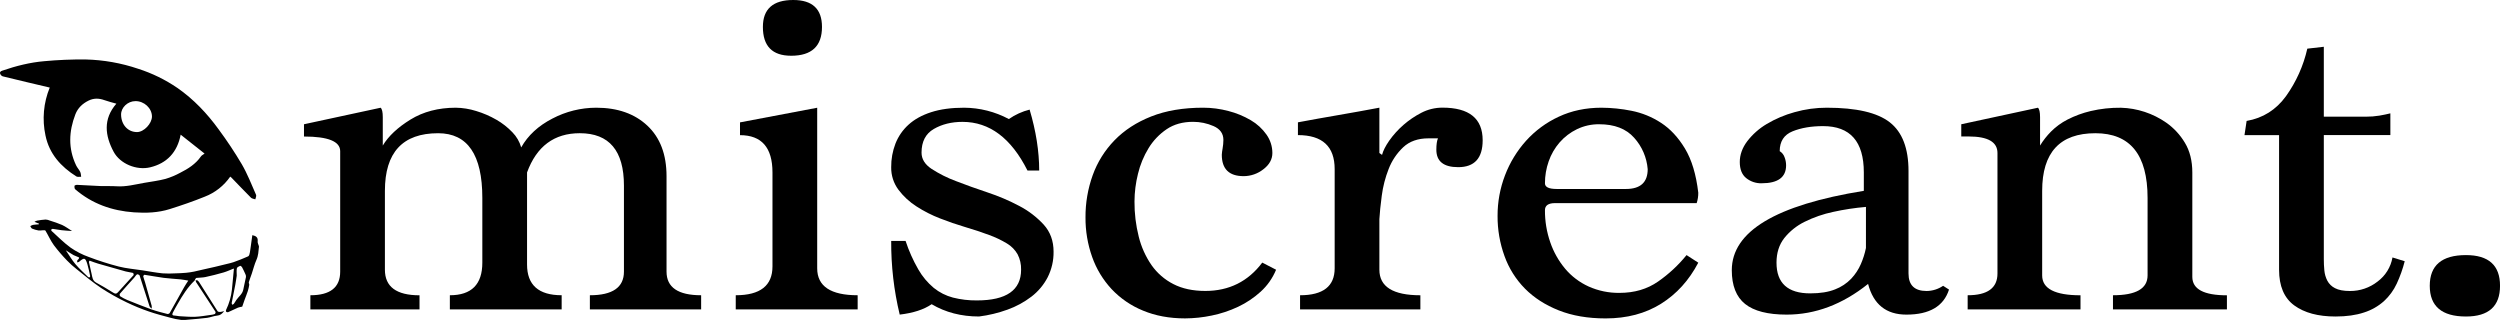
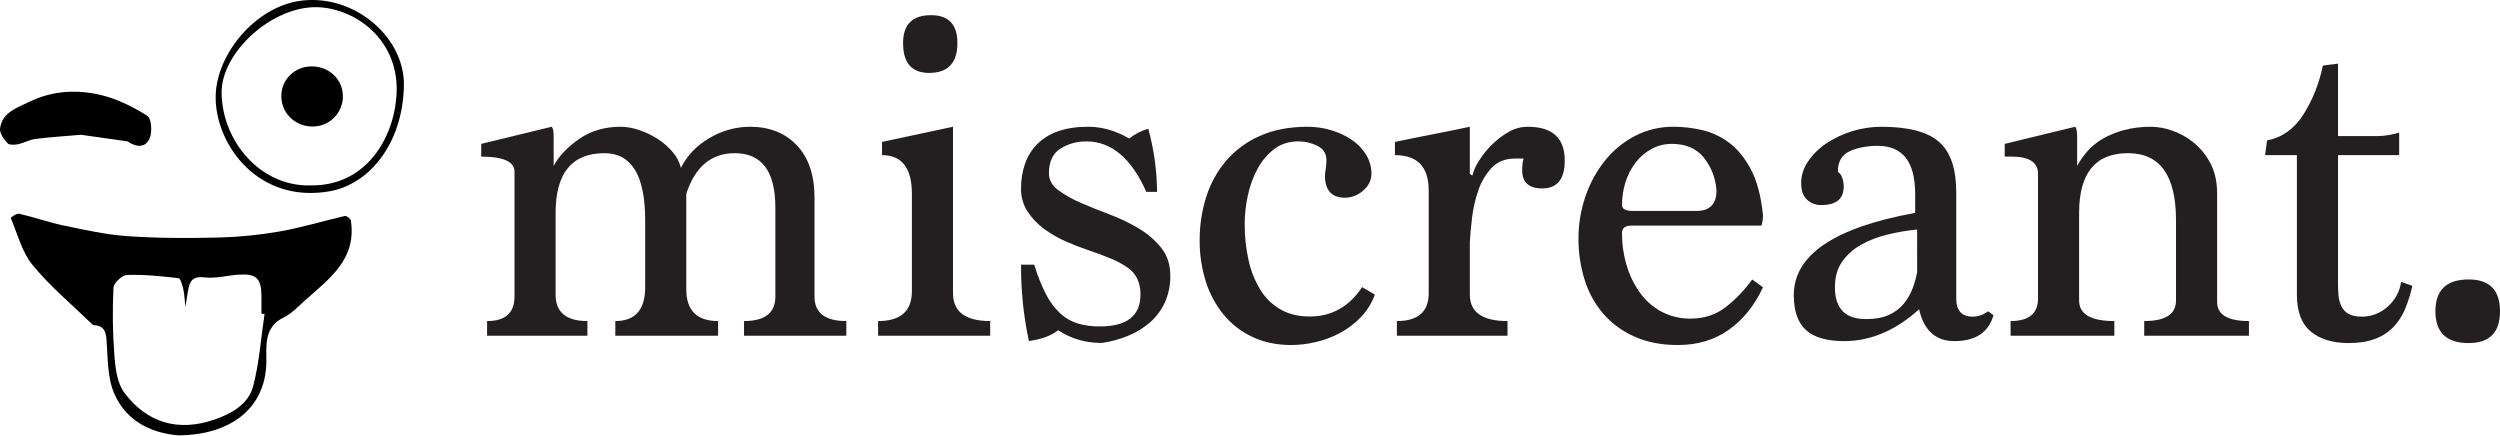
- <svg xmlns="http://www.w3.org/2000/svg" viewBox="0 0 2347.97 300.66">
-   <path d="M239.13,194.53l-22.44-17.76c-3.18,16.52-12.91,26.9-28.68,30.68-12.81,3.07-28.24-3.33-34.28-14.61-8.07-15.08-10.11-30.61,2.57-45.18-3.84-1.12-7.67-2-11.36-3.35-5.06-1.8-9.86-1.95-14.82.5-5.74,2.83-10.06,7-12.33,12.87-6.16,16-6.88,32.05.68,47.89,1,2.19,2.81,4,3.88,6.22.65,1.33.61,3,.87,4.53-1.52-.08-3.38.4-4.5-.31-14.51-9.14-25.45-21.2-29-38.47a76.11,76.11,0,0,1,4-45C79,129.08,64.26,125.62,49.56,122a4.19,4.19,0,0,1-2.39-2.4c-.62-1.7.56-2.5,2.15-3,12.8-4.39,25.89-7.7,39.35-8.84a376.79,376.79,0,0,1,38.71-1.61,166.38,166.38,0,0,1,49.41,8.75,142,142,0,0,1,36.84,18c15.3,10.64,27.92,24,38.79,39a382.78,382.78,0,0,1,21.7,32.69c5.28,9.1,9.12,19.05,13.39,28.72.48,1.09-.45,2.8-.73,4.22-1.37-.5-3.12-.62-4.05-1.55-6.23-6.21-12.29-12.6-18.41-18.92a11.83,11.83,0,0,0-1.09-.88,51.68,51.68,0,0,1-23.89,18.83c-10.78,4.38-21.82,8.16-32.92,11.66-10.9,3.44-22.26,3.85-33.57,3.06-20.62-1.45-39.36-8-55.22-21.66-.68-.59-.78-2.12-.7-3.17,0-.4,1.38-1,2.11-1,7.32.32,14.63.83,21.95,1.12,5.14.2,10.3-.12,15.43.23,8.88.61,17.34-1.68,25.93-3.2,6.7-1.18,13.51-2,20.07-3.73a71.84,71.84,0,0,0,13.81-5.75c7.46-3.77,14.5-8.18,19.42-15.28C236.38,196.15,237.8,195.53,239.13,194.53Zm-65-49.26c-7.22.07-13.47,6-13.41,12.63.09,9.54,6.4,16.49,15,16.44,6.44,0,14-8,14-14.69C189.62,151.89,182.4,145.18,174.14,145.27Z" transform="translate(-47 -50.3)" />
-   <path d="M83.25,259.94a1.88,1.88,0,0,1-.64,0c-1.09-.42-2.17-.87-3.25-1.32a10,10,0,0,1,2.37-1.09,67.18,67.18,0,0,1,8.13-1.05,11.52,11.52,0,0,1,4,1,114.34,114.34,0,0,1,11.42,4.08c3.24,1.5,6.16,3.7,9.4,5.71-3.4-.25-6.58-.39-9.74-.75-2.82-.32-5.6-.92-8.42-1.28a2.14,2.14,0,0,0-1.47.82c-.14.16.17.95.48,1.22,5.9,5.29,11.46,11.06,17.86,15.66a73.11,73.11,0,0,0,16.9,8.67,267.46,267.46,0,0,0,28.17,9c7.33,1.87,15,2.45,22.49,3.61,6.24,1,12.46,2.15,18.73,2.81a95,95,0,0,0,12.09,0c3.3-.08,6.61-.23,9.9-.52a69.72,69.72,0,0,0,7.49-1.11c3.25-.65,6.46-1.48,9.69-2.22s6.69-1.47,10-2.25c3.84-.9,7.68-1.85,11.51-2.81a58,58,0,0,0,6-1.61c4.63-1.7,9.27-3.39,13.72-5.47,1-.44,1.4-2.47,1.64-3.85.64-3.62,1-7.29,1.55-10.94.23-1.7.48-3.39.72-5.09,3.5.74,5.45,2.12,5,5.8-.18,1.39.72,2.93,1.12,4.4a1.87,1.87,0,0,1,.1.65c-.43,4.2-.56,8.37-2.38,12.4s-2.91,8.57-4.35,12.86c-.91,2.71-2,5.37-2.79,8.1-.21.72.52,1.68.39,2.46a39.92,39.92,0,0,1-1.36,5.9c-.88,2.75-2,5.43-3,8.15-.83,2.31-1.61,4.65-2.22,6.42a24.41,24.41,0,0,0-4,.94c-3.11,1.34-6.12,2.89-9.22,4.24a2.1,2.1,0,0,1-1.83-.34,1.84,1.84,0,0,1-.16-1.68,58.74,58.74,0,0,0,5.53-19.17c.59-6.38,1.22-12.75,1.82-19.12a2.77,2.77,0,0,0-.12-.67c-3.22,1.26-6.29,2.74-9.52,3.68q-8.48,2.46-17.13,4.33c-2.72.59-5.6.45-8.39.81-.47.06-.88.93-1.25,1.47-.21.31-.19.81-.44,1-6.62,6.28-11.35,13.94-15.84,21.77-1.59,2.77-3.19,5.54-4.63,8.38-.92,1.81-.42,2.84,1.88,2.76,1.31,0,2.63.48,4,.55,5,.26,10.07.77,15.09.57s9.83-1.12,14.74-1.77a14.26,14.26,0,0,0,3.81-.87,2.13,2.13,0,0,0,.58-2c-6.05-9.36-12.2-18.66-18.31-28a5.73,5.73,0,0,1-.46-1.61c.64,0,1.44-.22,1.87.09a7.59,7.59,0,0,1,1.84,2.13c5.68,8.94,11.3,17.91,17,26.81.35.54,1.59.7,2.4.68a23.16,23.16,0,0,0,3.81-.8c-2.1,2.63-3.79,4-6.61,4.24-3.16.28-6.21,1.66-9.38,2.08-5.51.73-11.08,1.13-16.62,1.61a40.49,40.49,0,0,1-7.82.36,69.41,69.41,0,0,1-10.36-2.12c-6.69-1.81-13.44-3.51-20-5.81a187.64,187.64,0,0,1-20.92-8.61,212,212,0,0,1-23.81-13.39c-8.08-5.41-15.54-11.75-23.17-17.82a82.86,82.86,0,0,1-9-8.11,152.54,152.54,0,0,1-12.31-14.37c-3.08-4.25-5.22-9.17-7.93-13.69-.26-.44-1.64-.29-2.5-.28a22.12,22.12,0,0,1-4,.18,27.33,27.33,0,0,1-6-1.74c-.76-.33-1.15-1.53-1.71-2.34A10.33,10.33,0,0,1,78,261.51c1.8-.32,3.65-.36,5.48-.52Zm140.59,53.9c-2.66-.44-4.87-.93-7.11-1.15-5.34-.53-10.73-.75-16-1.44-6-.79-12-2-18.08-2.88-.32,0-1.23,1.09-1.13,1.51.43,1.89,1.18,3.7,1.72,5.58,2.1,7.32,4.19,14.64,6.2,22a9.88,9.88,0,0,1,0,2.71c-.68-.73-1.72-1.34-2-2.19-3.16-9.65-6.16-19.35-9.35-29-.19-.58-2-1.28-2.41-1-1.08.79-1.75,2.11-2.67,3.14-4.5,5-9.07,10-13.49,15.13a2.44,2.44,0,0,0,.4,2.34,45.78,45.78,0,0,0,6.85,3.57c7.45,3,14.91,6,22.48,8.73,4.93,1.75,10,3,15.11,4.32a2.34,2.34,0,0,0,2-.91c4.55-8,9-16.09,13.5-24.12C221.05,318,222.52,315.91,223.85,313.84ZM131.14,295.1c-.16.35-.7.92-.6,1.37.76,3.69,1.63,7.35,2.47,11,.71,3.1.81,6.36,4.26,8.23,5.51,3,10.89,6.24,16.21,9.56,1.76,1.1,2.86,1.16,4.29-.44,4.87-5.43,9.88-10.74,14.74-16.19a2.28,2.28,0,0,0-.53-2c-2.29-.6-4.68-.78-7-1.4q-13-3.57-25.92-7.36C136.54,297.16,134.07,296.14,131.14,295.1Zm138.2,14.09c-.42,2.7-.8,5.69-1.37,8.65-1.08,5.65-2.28,11.28-3.36,16.94-.1.53.34,1.17.54,1.76.5-.29,1.16-.46,1.48-.88.85-1.14,1.51-2.41,2.31-3.59,2.23-3.26,5.78-5.59,6.57-9.87.72-3.93,1.74-7.8,2.5-11.73a4.58,4.58,0,0,0-.46-2.51c-1-2.28-2.07-4.55-3.25-6.74-.32-.59-1.37-1.4-1.7-1.25-1.17.52-2.9,1.27-3.1,2.21C269,304.32,269.34,306.64,269.34,309.18ZM108.81,285.37c3.1,4.54,5.71,9.08,9,13,3.66,4.34,8,8.15,12,12.14a1.64,1.64,0,0,0,1.46.25c.27-.11.48-.9.39-1.31-.83-3.74-1.54-7.53-2.65-11.19-1.85-6.07-2.93-6.26-7.76-2.07-.44.38-1.25.34-1.88.5a8,8,0,0,1,.3-2c.17-.41.78-.62,1.07-1a3.09,3.09,0,0,0,.59-1.41c0-.16-.61-.44-1-.59a37.52,37.52,0,0,1-4.13-1.72C113.84,288.63,111.51,287.06,108.81,285.37Z" transform="translate(-47 -50.3)" />
-   <path d="M601,340.9V327.59q32,0,32-22.18V224.66q0-49.25-41.5-49.25-36,0-49.5,36.82v86.51q0,28.84,32.5,28.84V340.9h-105V327.59Q500,327.59,500,297V236.2q0-60.78-41.5-60.78-50,0-50,54.13v74.09q0,24,32.5,24V340.9H338.5V327.59q28,0,28-22.18V192.27q0-13.75-34-13.75V167l72-15.53q2,1.78,2,8.87V187q8-13.31,26-24.4T475,151.46a66.71,66.71,0,0,1,19.25,3.11,89,89,0,0,1,19,8.21,66.3,66.3,0,0,1,15,11.76,33.24,33.24,0,0,1,8.25,14.2q9.49-16.86,29.25-27.06A88.73,88.73,0,0,1,607,151.46q30,0,48,16.86t18,47.47v89.62q0,22.19,32.5,22.18V340.9Z" transform="translate(-47 -50.3)" />
-   <path d="M738,340.9V327.59q34.5,0,34.5-27.06V212.24q0-35-30.5-35v-12l72.5-13.75V302.3q0,25.29,38,25.29V340.9Zm52-238.25q-26.51,0-26.5-27.06,0-25.29,28.5-25.29,27,0,27,25.29Q819,102.66,790,102.66Z" transform="translate(-47 -50.3)" />
-   <path d="M1012,210.46q-23-45.69-61-45.7-15.5,0-27,6.68t-11.5,22.23q0,8.9,9.25,15.13a117,117,0,0,0,23,11.56q13.75,5.33,29.75,10.67a192.92,192.92,0,0,1,29.75,12.68,83.94,83.94,0,0,1,23,17.57q9.25,10.23,9.25,25.35a51.67,51.67,0,0,1-5.5,24,54.43,54.43,0,0,1-15.25,18.24,83,83,0,0,1-22.5,12.23,123.25,123.25,0,0,1-26.75,6.45q-25,0-44.5-11.54-11,7.54-30,9.76a287.7,287.7,0,0,1-8-69.21h13.5a143.52,143.52,0,0,0,12,26.84,63.75,63.75,0,0,0,14.5,17.3,48.07,48.07,0,0,0,18,9.09,87.49,87.49,0,0,0,22.5,2.66q41.5,0,41.5-28.84a29.88,29.88,0,0,0-3.25-14.42,27.77,27.77,0,0,0-10-10.2A95.83,95.83,0,0,0,976,271q-10-3.76-23.5-7.76-10.5-3.1-22.5-7.76a121.25,121.25,0,0,1-22.25-11.31,64.83,64.83,0,0,1-17-15.75A34.4,34.4,0,0,1,884,207.36a60.17,60.17,0,0,1,4-22.18,47.06,47.06,0,0,1,12.25-17.75q8.25-7.54,21.25-11.76t31-4.21a90.16,90.16,0,0,1,42,10.65,59.65,59.65,0,0,1,19.5-8.87q9,30.18,9,57.23Z" transform="translate(-47 -50.3)" />
-   <path d="M1245.49,303.63a57.61,57.61,0,0,1-14.5,20.63,85.76,85.76,0,0,1-21.25,14.2,109.15,109.15,0,0,1-24.75,8.21,124.67,124.67,0,0,1-25,2.66q-22,0-39.5-7.32a84,84,0,0,1-29.5-20.19,87,87,0,0,1-18.25-30.17,108.76,108.76,0,0,1-6.25-37.27,115,115,0,0,1,6.75-39.49,91.39,91.39,0,0,1,20.5-32.83q13.75-14.19,34.5-22.4t48.75-8.21a92.78,92.78,0,0,1,23.75,3.11,81,81,0,0,1,21,8.65,46.87,46.87,0,0,1,14.75,13.53A29.92,29.92,0,0,1,1242,194q0,8.88-8.5,15.31a30,30,0,0,1-18.5,6.43q-20.51,0-20.5-20.14a46.38,46.38,0,0,1,.75-5.82,49.21,49.21,0,0,0,.75-8.06q0-8.94-9.25-13a47.79,47.79,0,0,0-19.25-4q-14.51,0-24.75,6.9a57.89,57.89,0,0,0-17,17.79,82.9,82.9,0,0,0-10,24.25,108.68,108.68,0,0,0-3.25,25.8,130.88,130.88,0,0,0,4,33.15,81.43,81.43,0,0,0,12,26.7,56.19,56.19,0,0,0,20.5,17.79q12.49,6.45,30,6.45,33.49,0,53.5-26.62Z" transform="translate(-47 -50.3)" />
-   <path d="M1268,340.9V327.59q32.5,0,32.5-25.29V209.13q0-31.94-34.5-31.94v-12q19-3.55,38.38-6.88t38.12-6.88V194l2.5,1.77q1.49-5.76,6.71-13.31a84.17,84.17,0,0,1,30.09-26.18,42.8,42.8,0,0,1,19.9-4.88q37.79,0,37.8,30.61,0,25.29-23,25.29-20.51,0-20.5-16.42,0-7.09,1.5-10.65h-8.92q-14.86,0-23.78,8.43a55.66,55.66,0,0,0-13.63,20.41,106.46,106.46,0,0,0-6.44,25.07q-1.73,13.09-2.23,22v47.47q0,24,38.5,24V340.9Z" transform="translate(-47 -50.3)" />
-   <path d="M1642,297q-13,24.85-35,38.6t-52,13.75q-25,0-44-7.54t-31.75-20.41A83.75,83.75,0,0,1,1460,290.77a108.7,108.7,0,0,1-6.5-37.71,105.22,105.22,0,0,1,7-38.15,103.86,103.86,0,0,1,19.75-32.39A95,95,0,0,1,1511,159.89q18-8.42,40-8.43a147.47,147.47,0,0,1,28.25,2.88A78.44,78.44,0,0,1,1607,165.65q13,8.43,22.5,24.18t12.5,41.48a30.3,30.3,0,0,1-1.5,9.76h-133q-9.5,0-9.5,6.65a90.08,90.08,0,0,0,5,30.17,78.27,78.27,0,0,0,14,24.84,62.78,62.78,0,0,0,22,16.64,68.46,68.46,0,0,0,29,6q21,0,36.25-10.65A130,130,0,0,0,1631,289.88Zm-68-69.21q20.5,0,20.5-18.63a50,50,0,0,0-12.75-29.5Q1570.49,167,1549,167a47,47,0,0,0-21,4.66,51.11,51.11,0,0,0-16.25,12.42,53.94,53.94,0,0,0-10.25,17.75,61.84,61.84,0,0,0-3.5,20.63q0,5.32,11,5.32Z" transform="translate(-47 -50.3)" />
-   <path d="M1877.48,322.27q-7.5,23.52-40,23.51-28.5,0-36-28.84-36,28.84-76.5,28.84-26.51,0-39-10t-12.5-31.72q0-54.57,124-74.53v-17.3q0-43.48-38.24-43.48-16.61,0-28.68,4.88t-12.08,18.63a10.84,10.84,0,0,1,4.5,5.55,20.84,20.84,0,0,1,1.5,7.76q0,16.87-23,16.86a22.21,22.21,0,0,1-14.5-4.88q-6-4.88-6-15.08t7-19.52a64.76,64.76,0,0,1,18.3-16.19,105.61,105.61,0,0,1,26.09-11.09,110.27,110.27,0,0,1,30.34-4.21q41.63,0,59.19,13.75t17.55,45.7v96.27q0,16.42,17,16.42a28,28,0,0,0,15.5-4.88Zm-78-77.64a235.28,235.28,0,0,0-30.69,4.66,113.23,113.23,0,0,0-26.91,9.32,55.84,55.84,0,0,0-19.12,15.31q-7.29,9.32-7.29,23.07,0,28.84,31.69,28.84,14.09,0,23.39-3.77a41.46,41.46,0,0,0,15.09-10,48.06,48.06,0,0,0,9.05-13.75,74.77,74.77,0,0,0,4.78-15.08Z" transform="translate(-47 -50.3)" />
-   <path d="M2031.48,340.9V327.59q32.5,0,32.5-18.63V236.2q0-60.78-49-60.78-50,0-50,54.13V309q0,18.63,36,18.63V340.9H1895V327.59q28,0,28-20.41V194q0-15.53-27-15.53h-7V167l72-15.53q2,1.78,2,8.87V187a72.29,72.29,0,0,1,10.25-13.09,61.28,61.28,0,0,1,15.5-11.31,96.57,96.57,0,0,1,21.75-8,118.8,118.8,0,0,1,28.5-3.11,78.26,78.26,0,0,1,42.5,14,61.67,61.67,0,0,1,17.5,18.86q7,11.54,7,28v98q0,17.3,32.5,17.3V340.9Z" transform="translate(-47 -50.3)" />
-   <path d="M2305.48,295.65a120.08,120.08,0,0,1-7.5,21.07,52.2,52.2,0,0,1-12,16.42,51.53,51.53,0,0,1-18.75,10.65q-11.25,3.76-26.75,3.77-24.5,0-38.75-10.43t-14.25-33.5V177.19H2155l2-13.31q23-4,37-23.29A123.71,123.71,0,0,0,2214,96l15.5-1.77v65.66H2269a76.49,76.49,0,0,0,12.75-1q5.74-1,10.25-2.14v20.41h-62.5V293.87q0,5.32.5,10.43a26.5,26.5,0,0,0,2.75,9.54,16.48,16.48,0,0,0,7.25,7.1q5,2.66,14,2.66a41.45,41.45,0,0,0,26-8.87,35.93,35.93,0,0,0,14-22.63Z" transform="translate(-47 -50.3)" />
-   <path d="M2363,347.56q-34,0-34-28.84t34-28.84q32,0,32,28.84T2363,347.56Z" transform="translate(-47 -50.3)" />
+ <svg xmlns="http://www.w3.org/2000/svg" viewBox="0 0 2043.29 355.85">
+   <defs>
+     <style>
+       .a{fill:#231f20;}
+     </style>
+   </defs>
+   <path d="M146.42 355.85c-19.38-1.37-42.4-9.52-53.07-34.23-5.7-13.2-5.15-29.31-6.31-44.19-.58-7.36-2.8-11.34-10.31-11.72a2.91 2.91 0 0 1-1.62-.91c-16.34-15.89-34.07-30.64-48.45-48.14-8.75-10.64-12.35-25.51-17.9-38.63-.07-.18 4.91-3.82 6.95-3.34 12.25 2.86 24.19 7.1 36.48 9.65 17.22 3.57 34.57 7.49 52 8.68 24.73 1.69 49.64 1.72 74.45 1.12a337.17 337.17 0 0 0 50.46-5.06c17.8-3.15 35.19-8.53 52.85-12.56 1.31-.3 4.57 2.25 4.81 3.8 4.88 31.48-17.6 47.49-37.25 65-5.68 5.07-11.13 11-17.8 14.24-16.61 8.06-13.76 24.26-14 36.76-.91 39.37-31.59 59.08-71.29 59.53zm69.8-99.2l-2.54-.32c0-5 .06-10 0-15-.2-13.66-4.19-17.65-17.86-16.91-9.61.52-19.38 3.43-28.71 2.3-10.06-1.22-12.25 3.44-13.45 11.11-.69 4.39-1.43 8.77-2.15 13.15-.52-4.89-.68-9.86-1.69-14.64-.7-3.27-2.3-8.8-4-9-14-1.62-28.12-3.06-42.15-2.6-3.92.13-10.73 6.61-10.91 10.42a439.43 439.43 0 0 0 .73 55.45c.83 10.39 2.25 22.55 8.13 30.37 18.51 24.66 44 32.13 73.51 22 14.11-4.85 28-12.57 31.85-27.57 4.93-19.1 6.31-39.13 9.23-58.76zm-150-146.5c-12.52 1.09-24.88 1.86-37.15 3.39-4.89.61-9.49 3.32-14.37 4.33-2.78.58-7.13.77-8.56-.84-3-3.31-6.6-8.23-6.11-12 1.76-13.22 13.59-16.73 23.71-21.7 19.11-9.39 39.44-10.36 59.35-5.52 13.11 3.18 25.8 9.65 37.31 16.84 3.33 2.08 4.09 12.6 2.14 17.8-3.12 8.36-10.72 8.22-17.89 3.38a3.39 3.39 0 0 0-1.39-.43zm263.85-38.84c-1.27 46.17-28.2 79.48-61 85.09-57.4 9.81-91.77-36.77-92.8-75.15-1-35.78 32.41-76.45 70.67-80.79 44.62-5.06 84.97 31.94 83.13 70.85zm-76.39 80.21c45.29.82 68.22-38.46 70.4-73.87 2.76-44.88-33.26-70.38-63.72-71.74-37.3-1.67-79.58 36.68-79.24 69.95.41 39.61 31.79 76.72 72.56 75.67z" />
+   <path d="M255.31 103.4c-14.09 0-25.4-11-25.39-24.81 0-13.59 10.92-24.3 24.79-24.33 14.38 0 25.57 10.71 25.55 24.53a24.66 24.66 0 0 1-24.95 24.61z" />
+   <path class="a" d="M608.11 274.4v-12q25.59 0 25.6-20v-72.8q0-44.4-33.2-44.4-28.8 0-39.6 33.2v78q0 26 26 26v12h-84v-12q24.39 0 24.4-27.6V180q0-54.8-33.2-54.8-40 0-40 48.8v66.8q0 21.6 26 21.6v12h-82v-12q22.4 0 22.4-20v-102q0-12.39-27.2-12.4v-10.4l57.6-14q1.59 1.6 1.6 8v24q6.39-12 20.8-22t34-10a47.9 47.9 0 0 1 15.4 2.8 67.33 67.33 0 0 1 15.2 7.4 54.54 54.54 0 0 1 12 10.6 31.06 31.06 0 0 1 6.6 12.8q7.59-15.2 23.4-24.4a64.66 64.66 0 0 1 33-9.2q24 0 38.4 15.2t14.4 42.8v80.8q0 20 26 20v12zm109.59 0v-12q27.6 0 27.6-24.4v-79.6q0-31.59-24.4-31.6V116l58-12.4v136q0 22.8 30.4 22.8v12zm41.6-214.8q-21.21 0-21.2-24.4.01-22.8 22.81-22.8 21.6 0 21.6 22.8-.01 24.4-23.2 24.4zm177.61 97.2q-18.4-41.19-48.8-41.2a38.55 38.55 0 0 0-21.6 6q-9.21 6-9.2 20 0 8 7.4 13.64a90.09 90.09 0 0 0 18.4 10.42q11 4.81 23.8 9.62a145.71 145.71 0 0 1 23.8 11.43 68.75 68.75 0 0 1 18.4 15.84q7.4 9.22 7.4 22.86a51.5 51.5 0 0 1-4.4 21.65 48.17 48.17 0 0 1-12.2 16.44 64.52 64.52 0 0 1-18 11 89.53 89.53 0 0 1-21.4 5.81q-20 0-35.6-10.4-8.8 6.8-24 8.8a290.81 290.81 0 0 1-6.4-62.4h10.8a138.05 138.05 0 0 0 9.6 24.2 56.34 56.34 0 0 0 11.6 15.6 37 37 0 0 0 14.4 8.29 62.57 62.57 0 0 0 18 2.4q33.2 0 33.2-26a29.78 29.78 0 0 0-2.6-13 23.94 23.94 0 0 0-8-9.2 73.22 73.22 0 0 0-13.4-7.2q-8-3.39-18.8-7-8.4-2.79-18-7a93.37 93.37 0 0 1-17.8-10.2 54.91 54.91 0 0 1-13.6-14.2 33.74 33.74 0 0 1-5.4-19 60.4 60.4 0 0 1 3.2-20 42.92 42.92 0 0 1 9.8-16 44.58 44.58 0 0 1 17-10.6q10.4-3.8 24.8-3.8 17.19 0 33.6 9.6a45.42 45.42 0 0 1 15.6-8 201.89 201.89 0 0 1 7.2 51.6zm186.79 84a52.42 52.42 0 0 1-11.6 18.6 68.66 68.66 0 0 1-17 12.8 80.72 80.72 0 0 1-19.8 7.4 89 89 0 0 1-20 2.4q-17.61 0-31.6-6.6a67.57 67.57 0 0 1-23.6-18.2 80.81 80.81 0 0 1-14.6-27.2 109.35 109.35 0 0 1-5-33.6 115.65 115.65 0 0 1 5.4-35.6 84.57 84.57 0 0 1 16.4-29.6 77.28 77.28 0 0 1 27.6-20.2q16.59-7.4 39-7.4a66.39 66.39 0 0 1 19 2.8 61 61 0 0 1 16.8 7.8 39.66 39.66 0 0 1 11.8 12.2 29.4 29.4 0 0 1 4.4 15.6q0 8-6.8 13.8a22.35 22.35 0 0 1-14.8 5.8q-16.39 0-16.39-18.2a46.84 46.84 0 0 1 .6-5.24 49.93 49.93 0 0 0 .6-7.27q0-8.06-7.4-11.7a34.59 34.59 0 0 0-15.4-3.63q-11.61 0-19.8 6.22a50.05 50.05 0 0 0-13.6 16 80.26 80.26 0 0 0-8 21.86 109.81 109.81 0 0 0-2.6 23.26 132.24 132.24 0 0 0 3.2 29.89 78.2 78.2 0 0 0 9.6 24.07 47 47 0 0 0 16.4 16q10 5.81 24 5.81 26.79 0 42.8-24zm18 33.6v-12q26 0 26-22.8v-84q0-28.8-27.6-28.8V116q15.2-3.2 30.71-6.2t30.49-6.2V142l2 1.6a41.53 41.53 0 0 1 5.37-12 72 72 0 0 1 10.34-13 66.51 66.51 0 0 1 13.73-10.6 31.18 31.18 0 0 1 15.92-4.4q30.23 0 30.24 27.6 0 22.8-18.4 22.8-16.41 0-16.4-14.8 0-6.39 1.2-9.6h-7.14q-11.89 0-19 7.6a51 51 0 0 0-10.91 18.4 106 106 0 0 0-5.15 22.6q-1.39 11.8-1.78 19.8v42.8q0 21.6 30.8 21.6v12zm299.21-39.6q-10.41 22.41-28 34.8t-41.6 12.4q-20 0-35.2-6.8a72.82 72.82 0 0 1-25.4-18.4 77.39 77.39 0 0 1-15.4-27.6 109.25 109.25 0 0 1-5.2-34 105.62 105.62 0 0 1 5.6-34.4 96.43 96.43 0 0 1 15.8-29.2 77.31 77.31 0 0 1 24.6-20.4 67.52 67.52 0 0 1 32-7.6 105.17 105.17 0 0 1 22.6 2.6 59 59 0 0 1 22.2 10.2q10.4 7.6 18 21.8t10 37.4a30.51 30.51 0 0 1-1.2 8.8h-106.4q-7.6 0-7.6 6a90.61 90.61 0 0 0 4 27.2 73.39 73.39 0 0 0 11.2 22.4 51.32 51.32 0 0 0 17.6 15 49.56 49.56 0 0 0 23.2 5.4q16.8 0 29-9.6a110.19 110.19 0 0 0 21.4-22.4zm-54.4-62.4q16.4 0 16.4-16.8a48 48 0 0 0-10.2-26.6q-9-11.4-26.2-11.4a34.12 34.12 0 0 0-16.8 4.2 41.87 41.87 0 0 0-13 11.2 50.45 50.45 0 0 0-8.2 16 62.2 62.2 0 0 0-2.8 18.6q0 4.8 8.8 4.8zm242.79 85.2q-6 21.21-32 21.2-22.8 0-28.8-26-28.8 26-61.2 26-21.21 0-31.2-9t-10-28.6q0-49.2 99.2-67.2v-15.6q0-39.2-30.59-39.2-13.28 0-22.94 4.4t-9.66 16.8a9.61 9.61 0 0 1 3.6 5 20.89 20.89 0 0 1 1.2 7q0 15.21-18.4 15.2a16.53 16.53 0 0 1-11.6-4.4q-4.8-4.4-4.8-13.6a31.15 31.15 0 0 1 5.62-17.6 54.43 54.43 0 0 1 14.64-14.6 82.1 82.1 0 0 1 45.14-13.8q33.3 0 47.35 12.4t14 41.2V244q0 14.8 13.6 14.8a20.71 20.71 0 0 0 12.45-4.4zm-62.4-70a168.58 168.58 0 0 0-24.55 4.2 84 84 0 0 0-21.53 8.4 46.14 46.14 0 0 0-15.29 13.8q-5.83 8.4-5.83 20.8 0 26 25.35 26 11.27 0 18.71-3.4a33.21 33.21 0 0 0 12.07-9 44.16 44.16 0 0 0 7.24-12.4 73.74 73.74 0 0 0 3.84-13.6zm185.59 86.8v-12q26 0 26-16.8V180q0-54.8-39.2-54.8-40 0-40 48.8v71.6q0 16.8 28.8 16.8v12h-84.8v-12q22.4 0 22.4-18.4V142q0-14-21.6-14h-5.6v-10.4l57.6-14q1.59 1.6 1.6 8v24a64.78 64.78 0 0 1 8.2-11.8 49.8 49.8 0 0 1 12.4-10.2 72 72 0 0 1 17.4-7.2 84.84 84.84 0 0 1 22.8-2.8 53.68 53.68 0 0 1 16.4 3 57.16 57.16 0 0 1 17.6 9.6 53.62 53.62 0 0 1 14 17q5.6 10.41 5.6 25.2v88.4q0 15.6 26 15.6v12zm219.2-40.8a117.71 117.71 0 0 1-6 19 47.2 47.2 0 0 1-9.6 14.8 40.32 40.32 0 0 1-15 9.6q-9 3.39-21.4 3.4-19.6 0-31-9.4t-11.4-30.2v-114h-26l1.6-12q18.39-3.6 29.6-21a118.83 118.83 0 0 0 16-40.2l12.4-1.6v59.2h31.6a54.4 54.4 0 0 0 10.2-.87q4.59-.87 8.2-1.92v18.4h-50V232q0 4.8.4 9.4a26.22 26.22 0 0 0 2.2 8.6 14.1 14.1 0 0 0 5.8 6.4q4 2.4 11.2 2.4a30.85 30.85 0 0 0 20.8-8 33.21 33.21 0 0 0 11.2-20.4zm46 46.8q-27.21 0-27.2-26t27.2-26q25.59 0 25.6 26t-25.6 26z" />
</svg>
